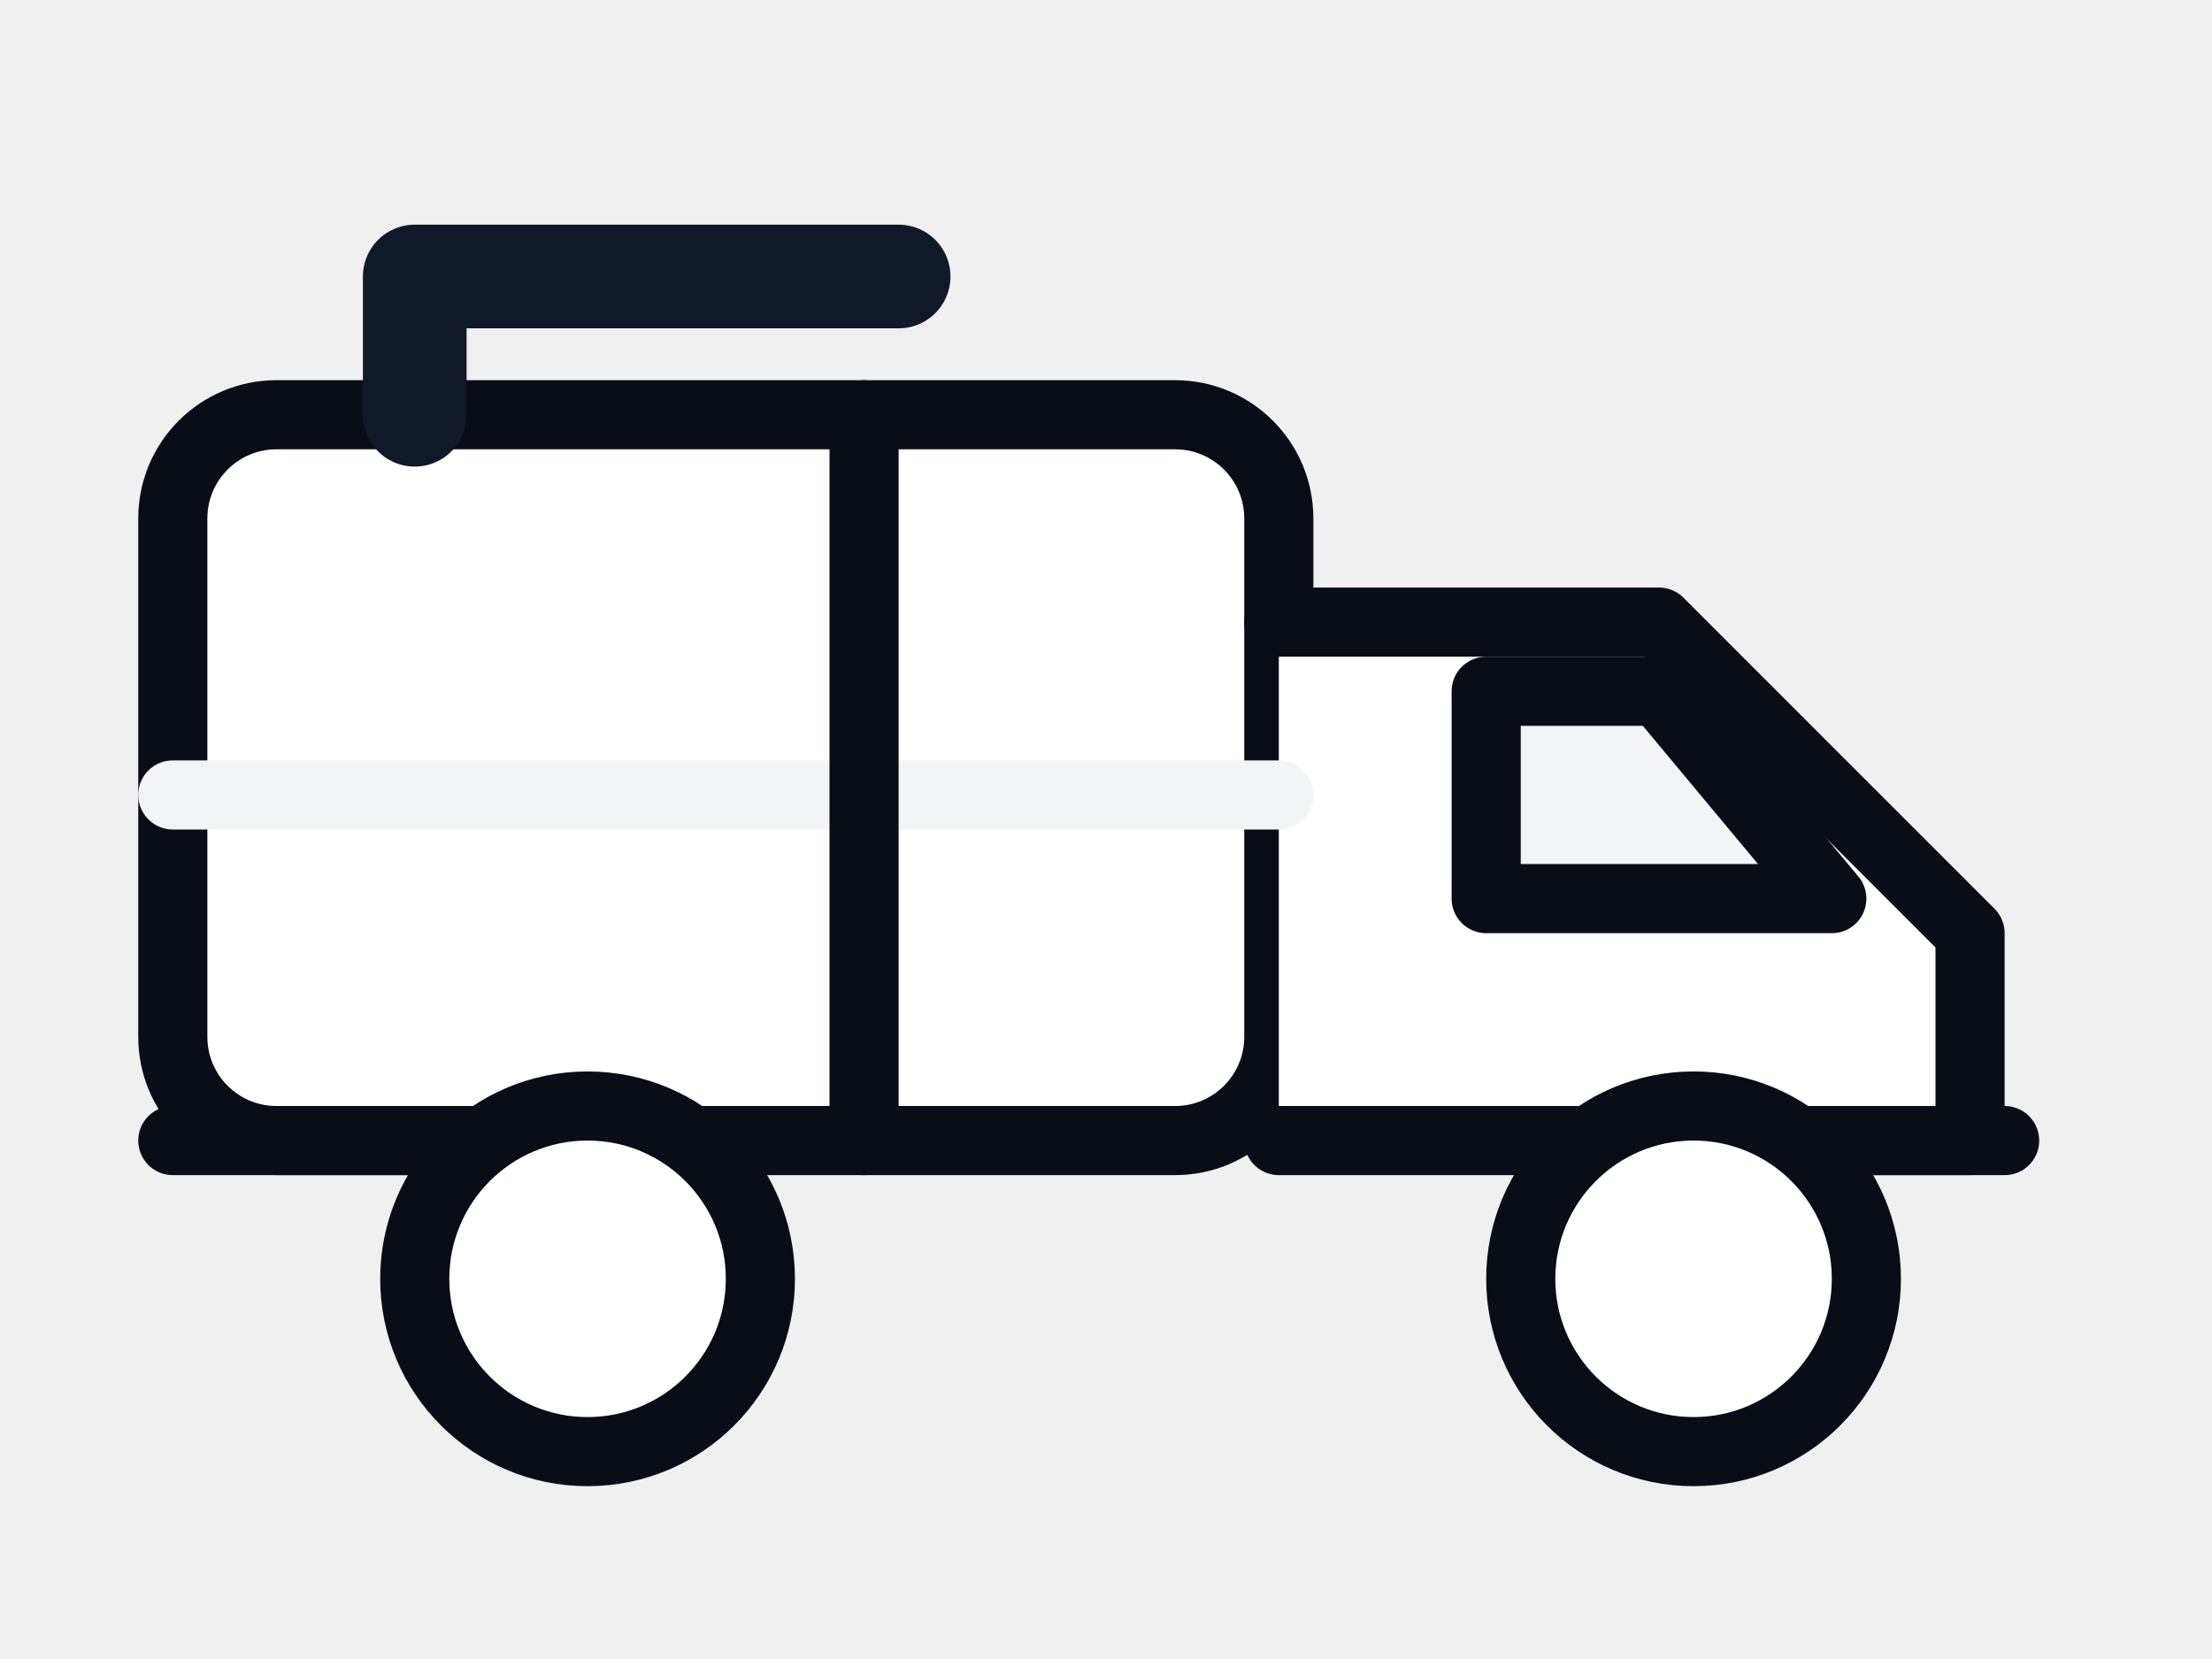
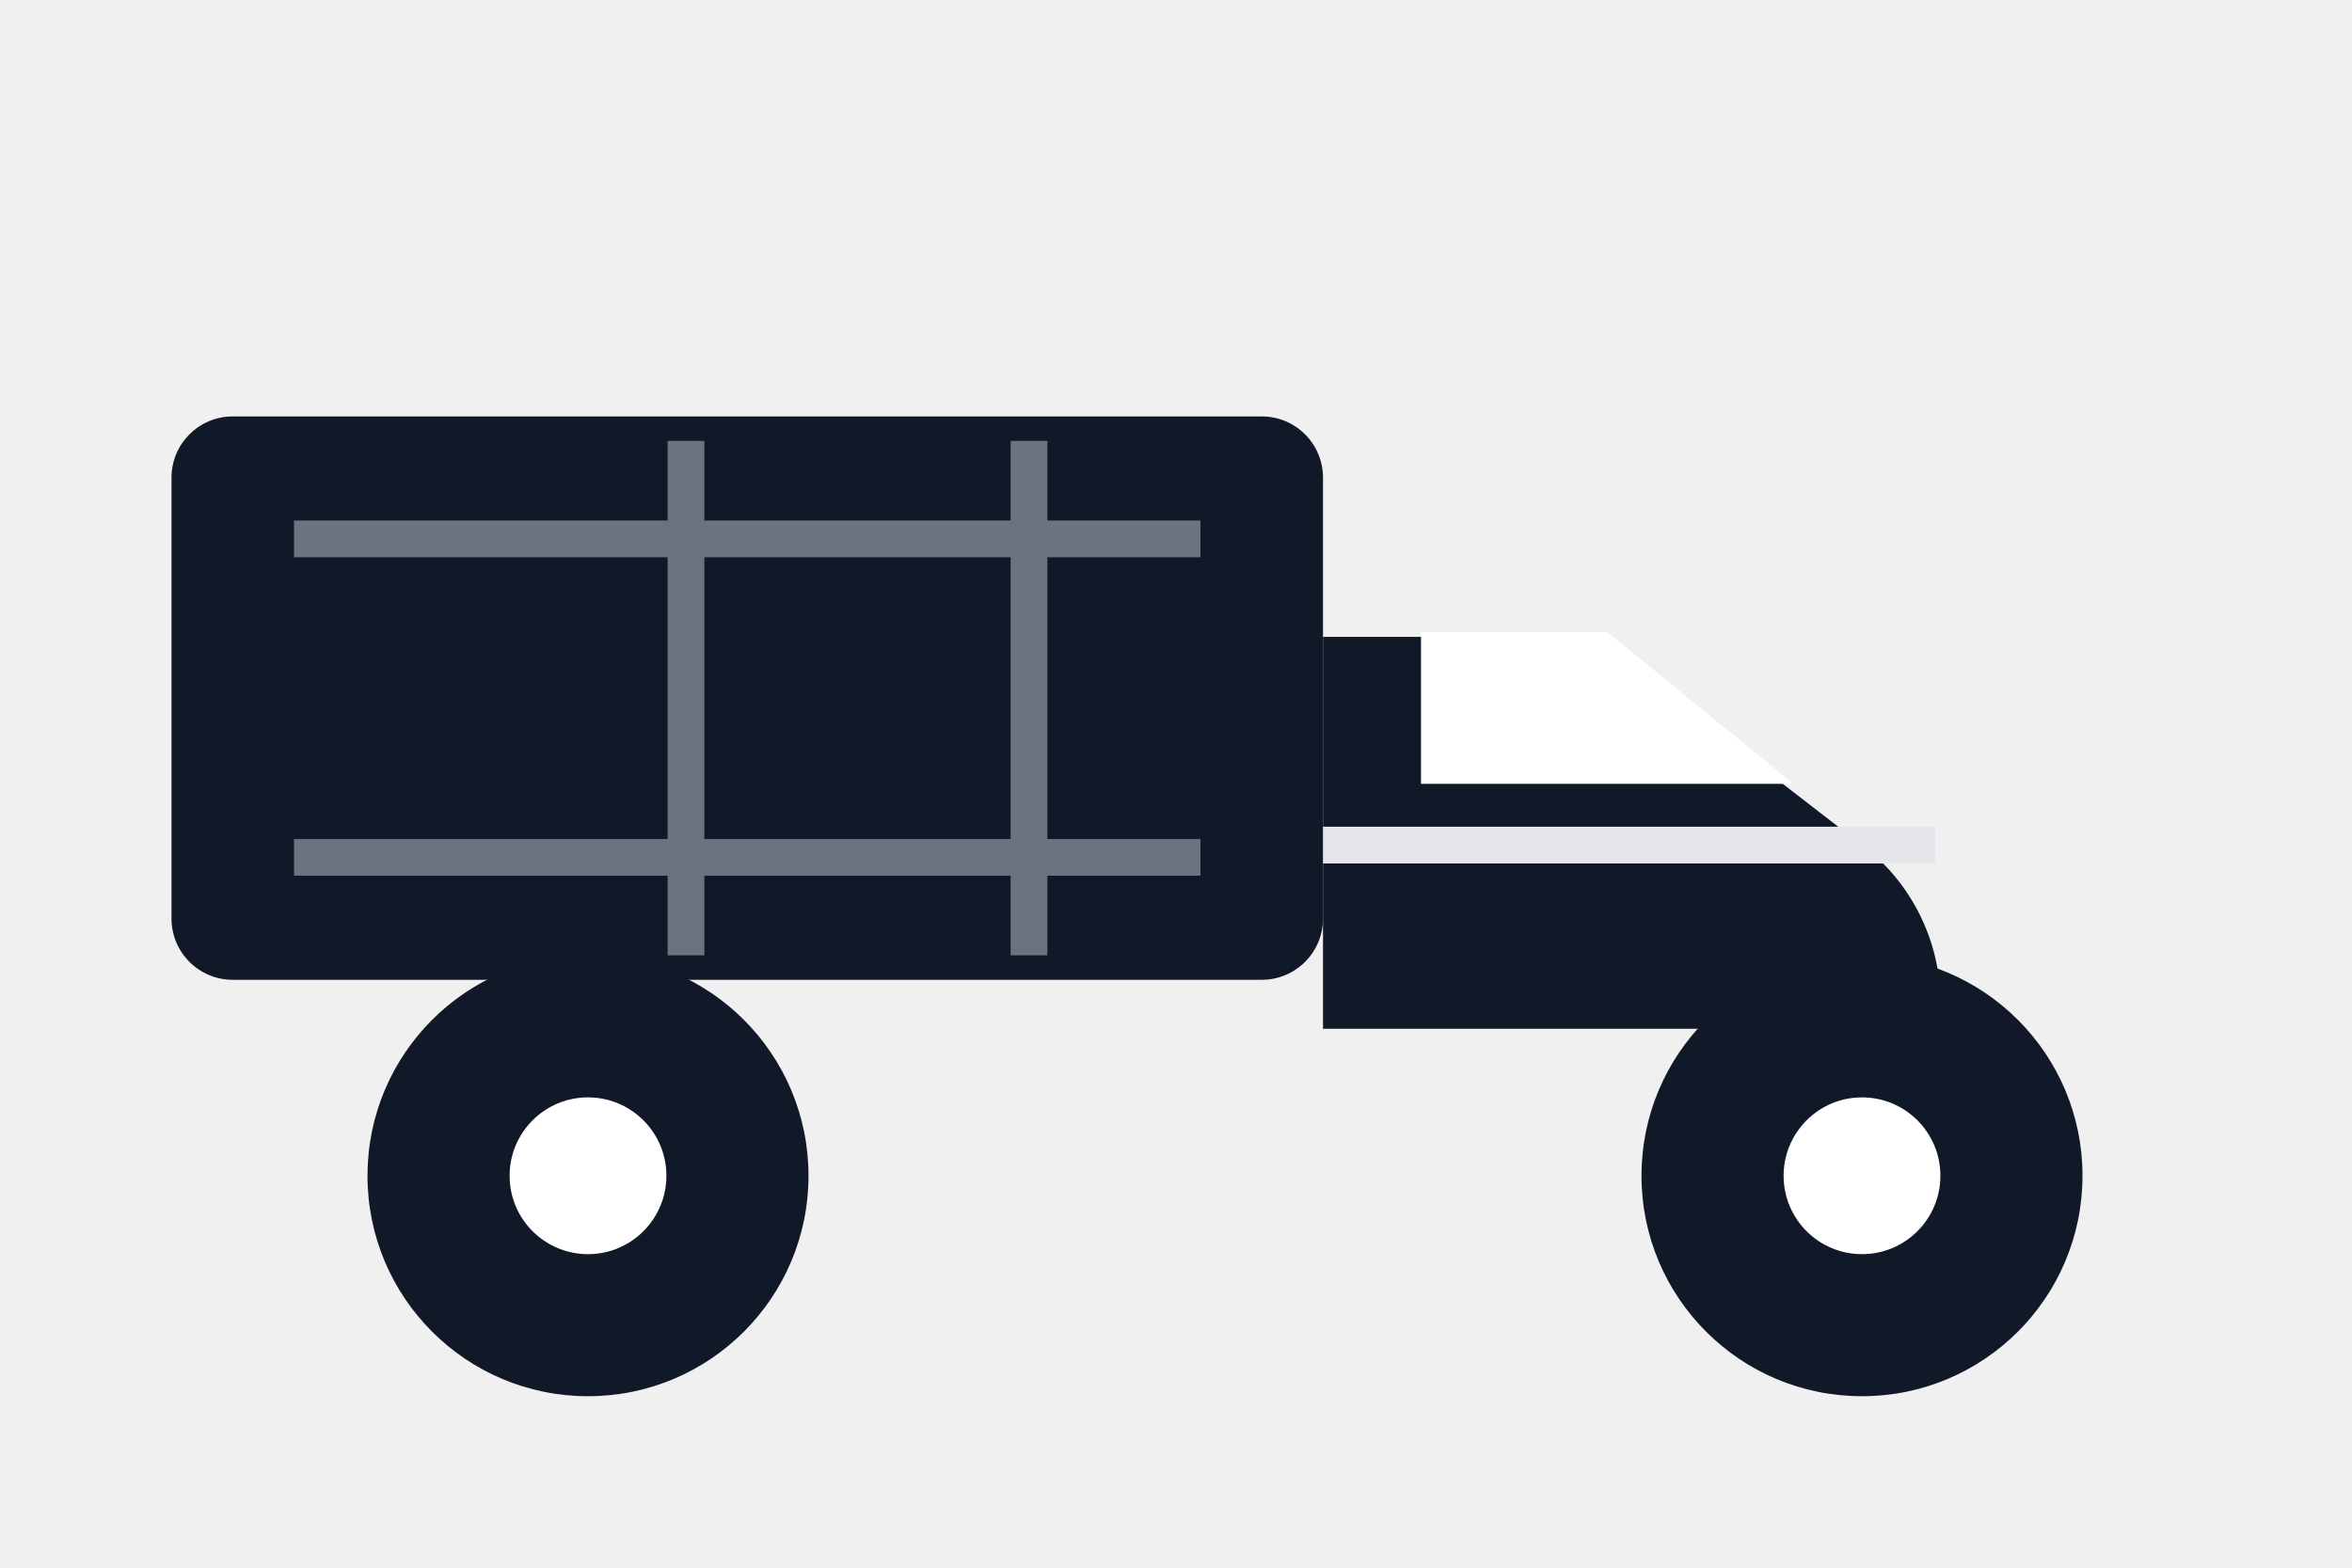
- <svg xmlns="http://www.w3.org/2000/svg" viewBox="0 0 64 48" fill="none">
-   <g stroke="#090D16" stroke-width="2" stroke-linecap="round" stroke-linejoin="round">
-     <rect x="5" y="12" width="32" height="21" rx="3" fill="#FFFFFF" />
-     <path d="M37 18h11l9 9v6H37" fill="#FFFFFF" />
-     <path d="M43 20h5l5 6h-10z" fill="#F3F4F6" />
-     <path d="M5 23h32" stroke="#F3F4F6" />
-     <path d="M12 12V8h14" stroke="#111827" stroke-width="3" />
-     <circle cx="17" cy="37" r="5" fill="#FFFFFF" />
-     <circle cx="49" cy="37" r="5" fill="#FFFFFF" />
-     <path d="M5 33h7M53 33h5" />
-     <path d="M25 12v21" />
-   </g>
+ <svg xmlns="http://www.w3.org/2000/svg" viewBox="0 0 96 64" fill="none">
+   <rect x="7" y="17" width="47" height="23" rx="2.5" fill="#111827" />
+   <path d="M12 22h37M12 35h37M28 18v21M42 18v21" stroke="#6B7280" stroke-width="1.5" />
+   <path d="M54 42V26h11l11 8.5c2 1.5 3.2 3.9 3.2 6.4V42H54z" fill="#111827" />
+   <path d="M58 25.8h7.6l7.6 6.2H58v-6.2z" fill="#fff" />
+   <path d="M54 34.5h25" stroke="#E5E7EB" stroke-width="1.5" />
+   <circle cx="24" cy="48" r="9" fill="#111827" />
+   <circle cx="24" cy="48" r="3.2" fill="#fff" />
+   <circle cx="76" cy="48" r="9" fill="#111827" />
+   <circle cx="76" cy="48" r="3.2" fill="#fff" />
</svg>
